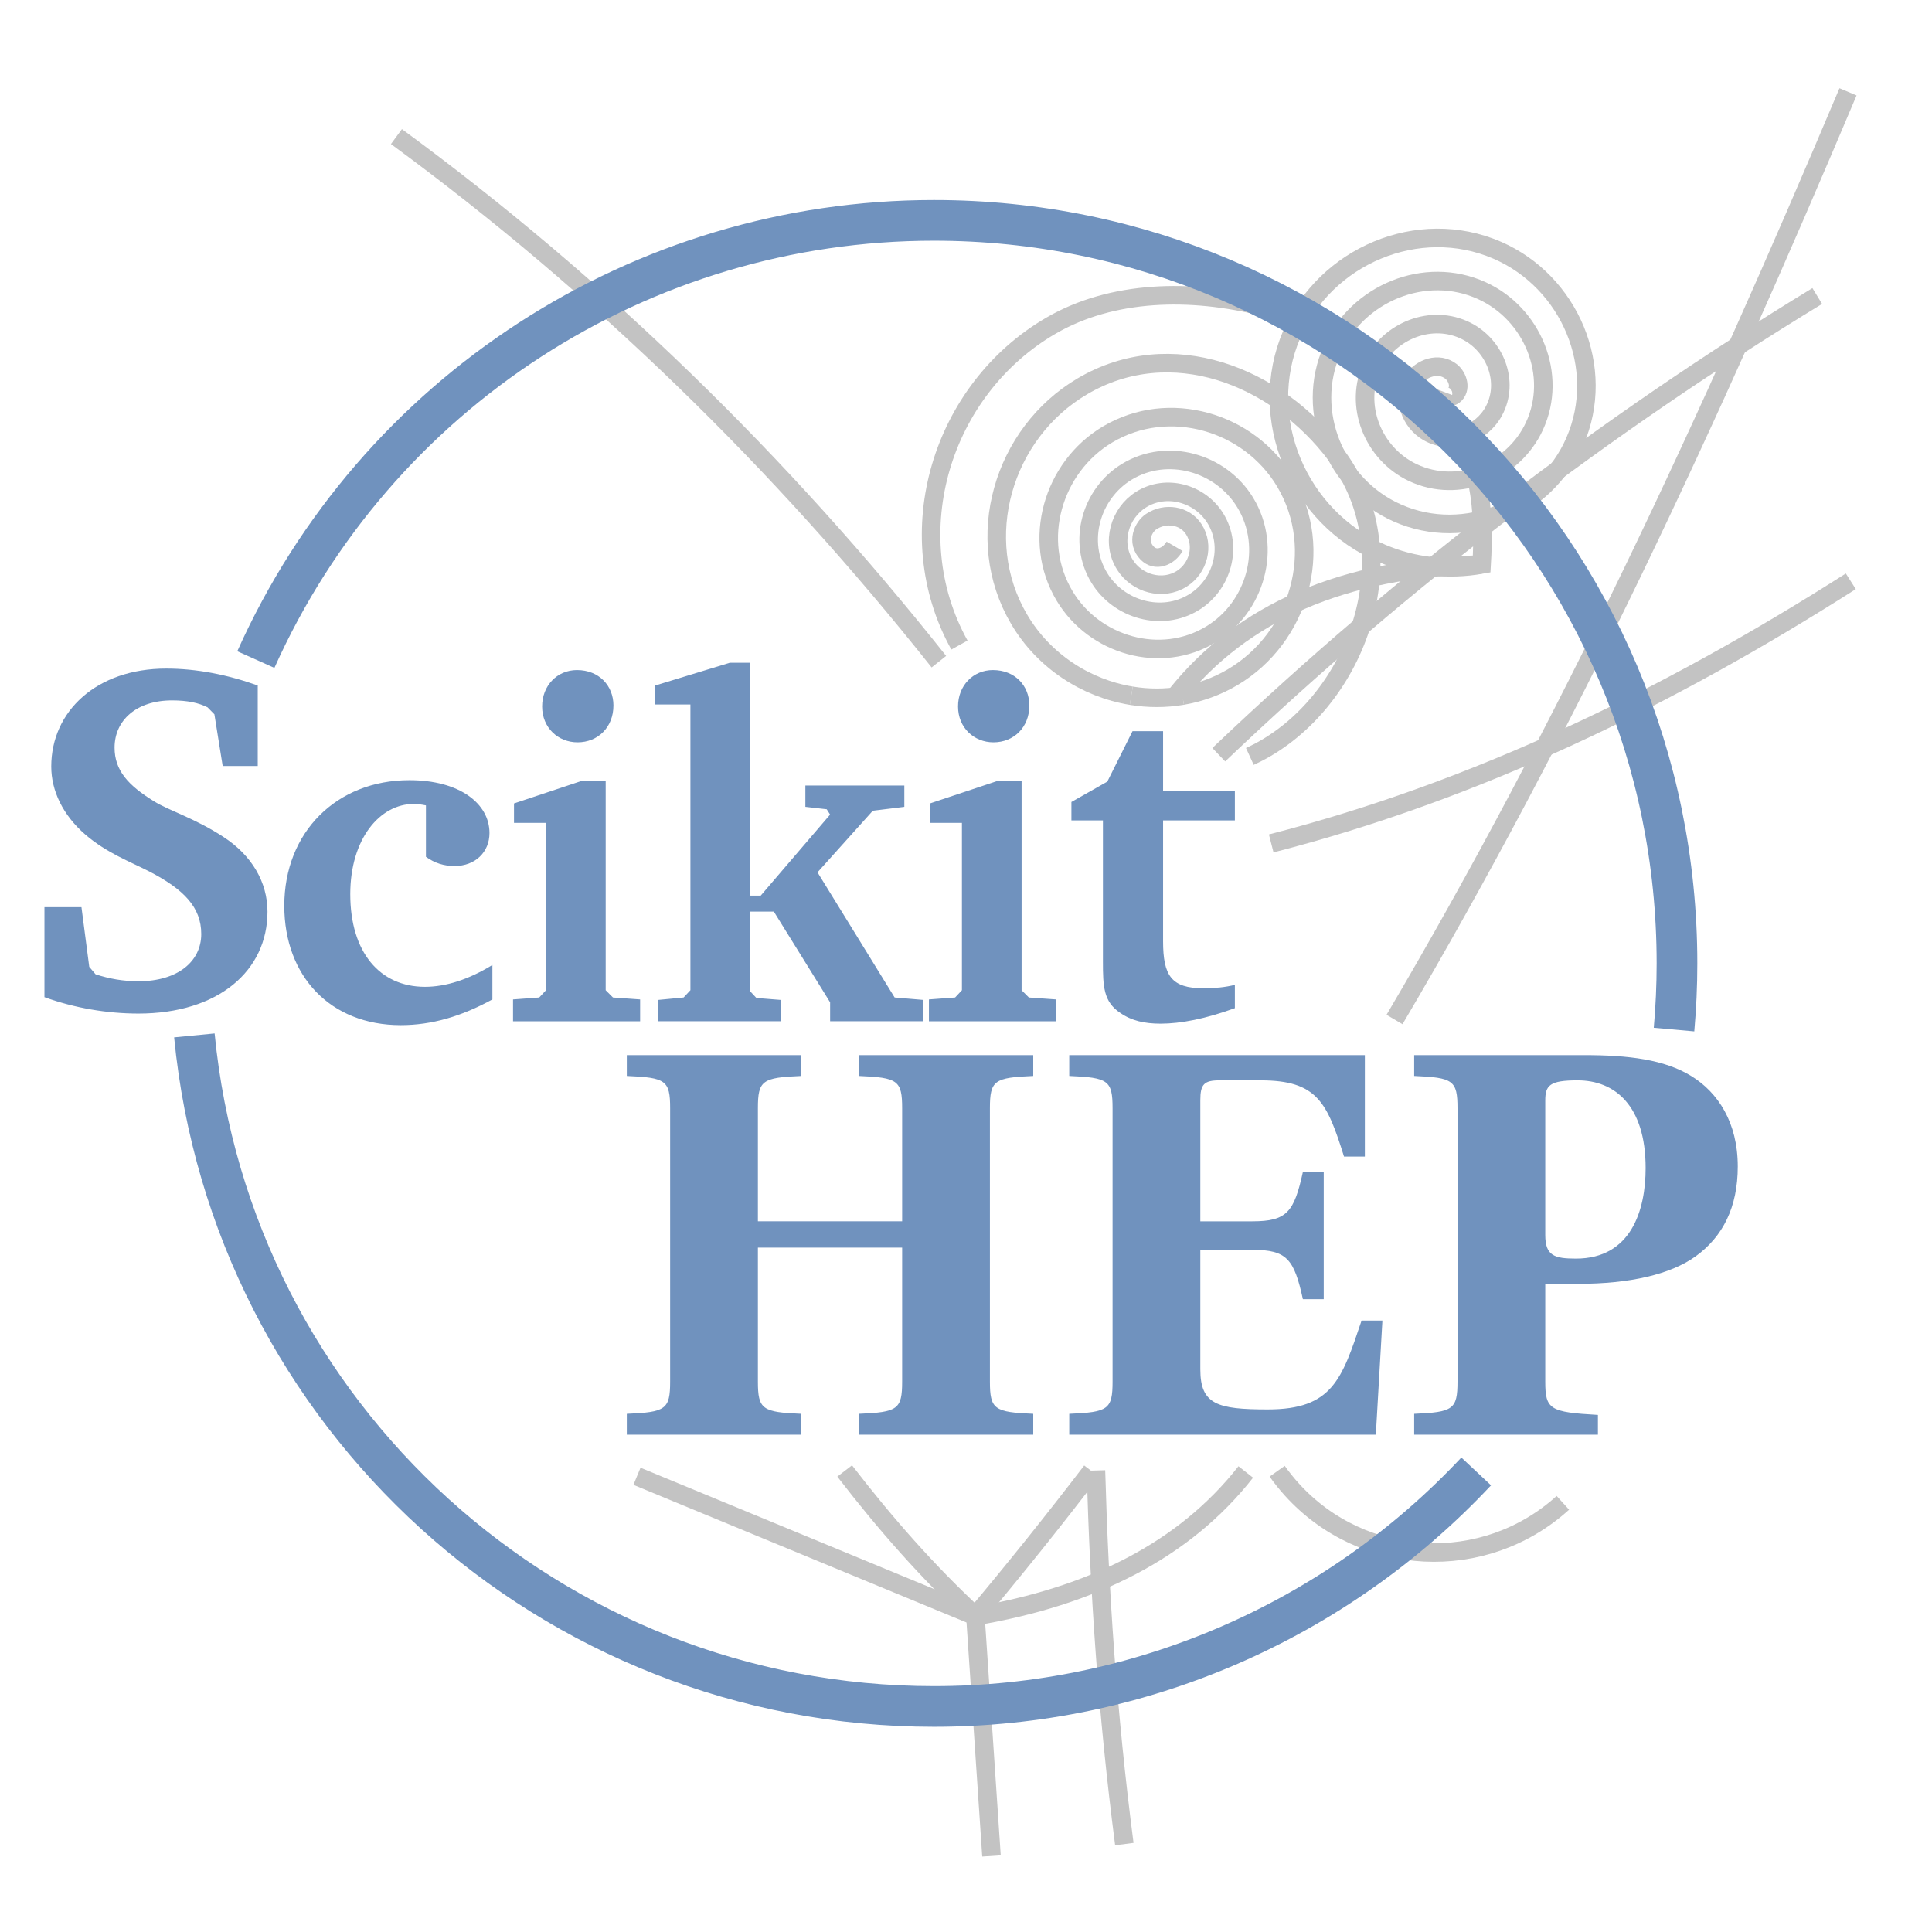
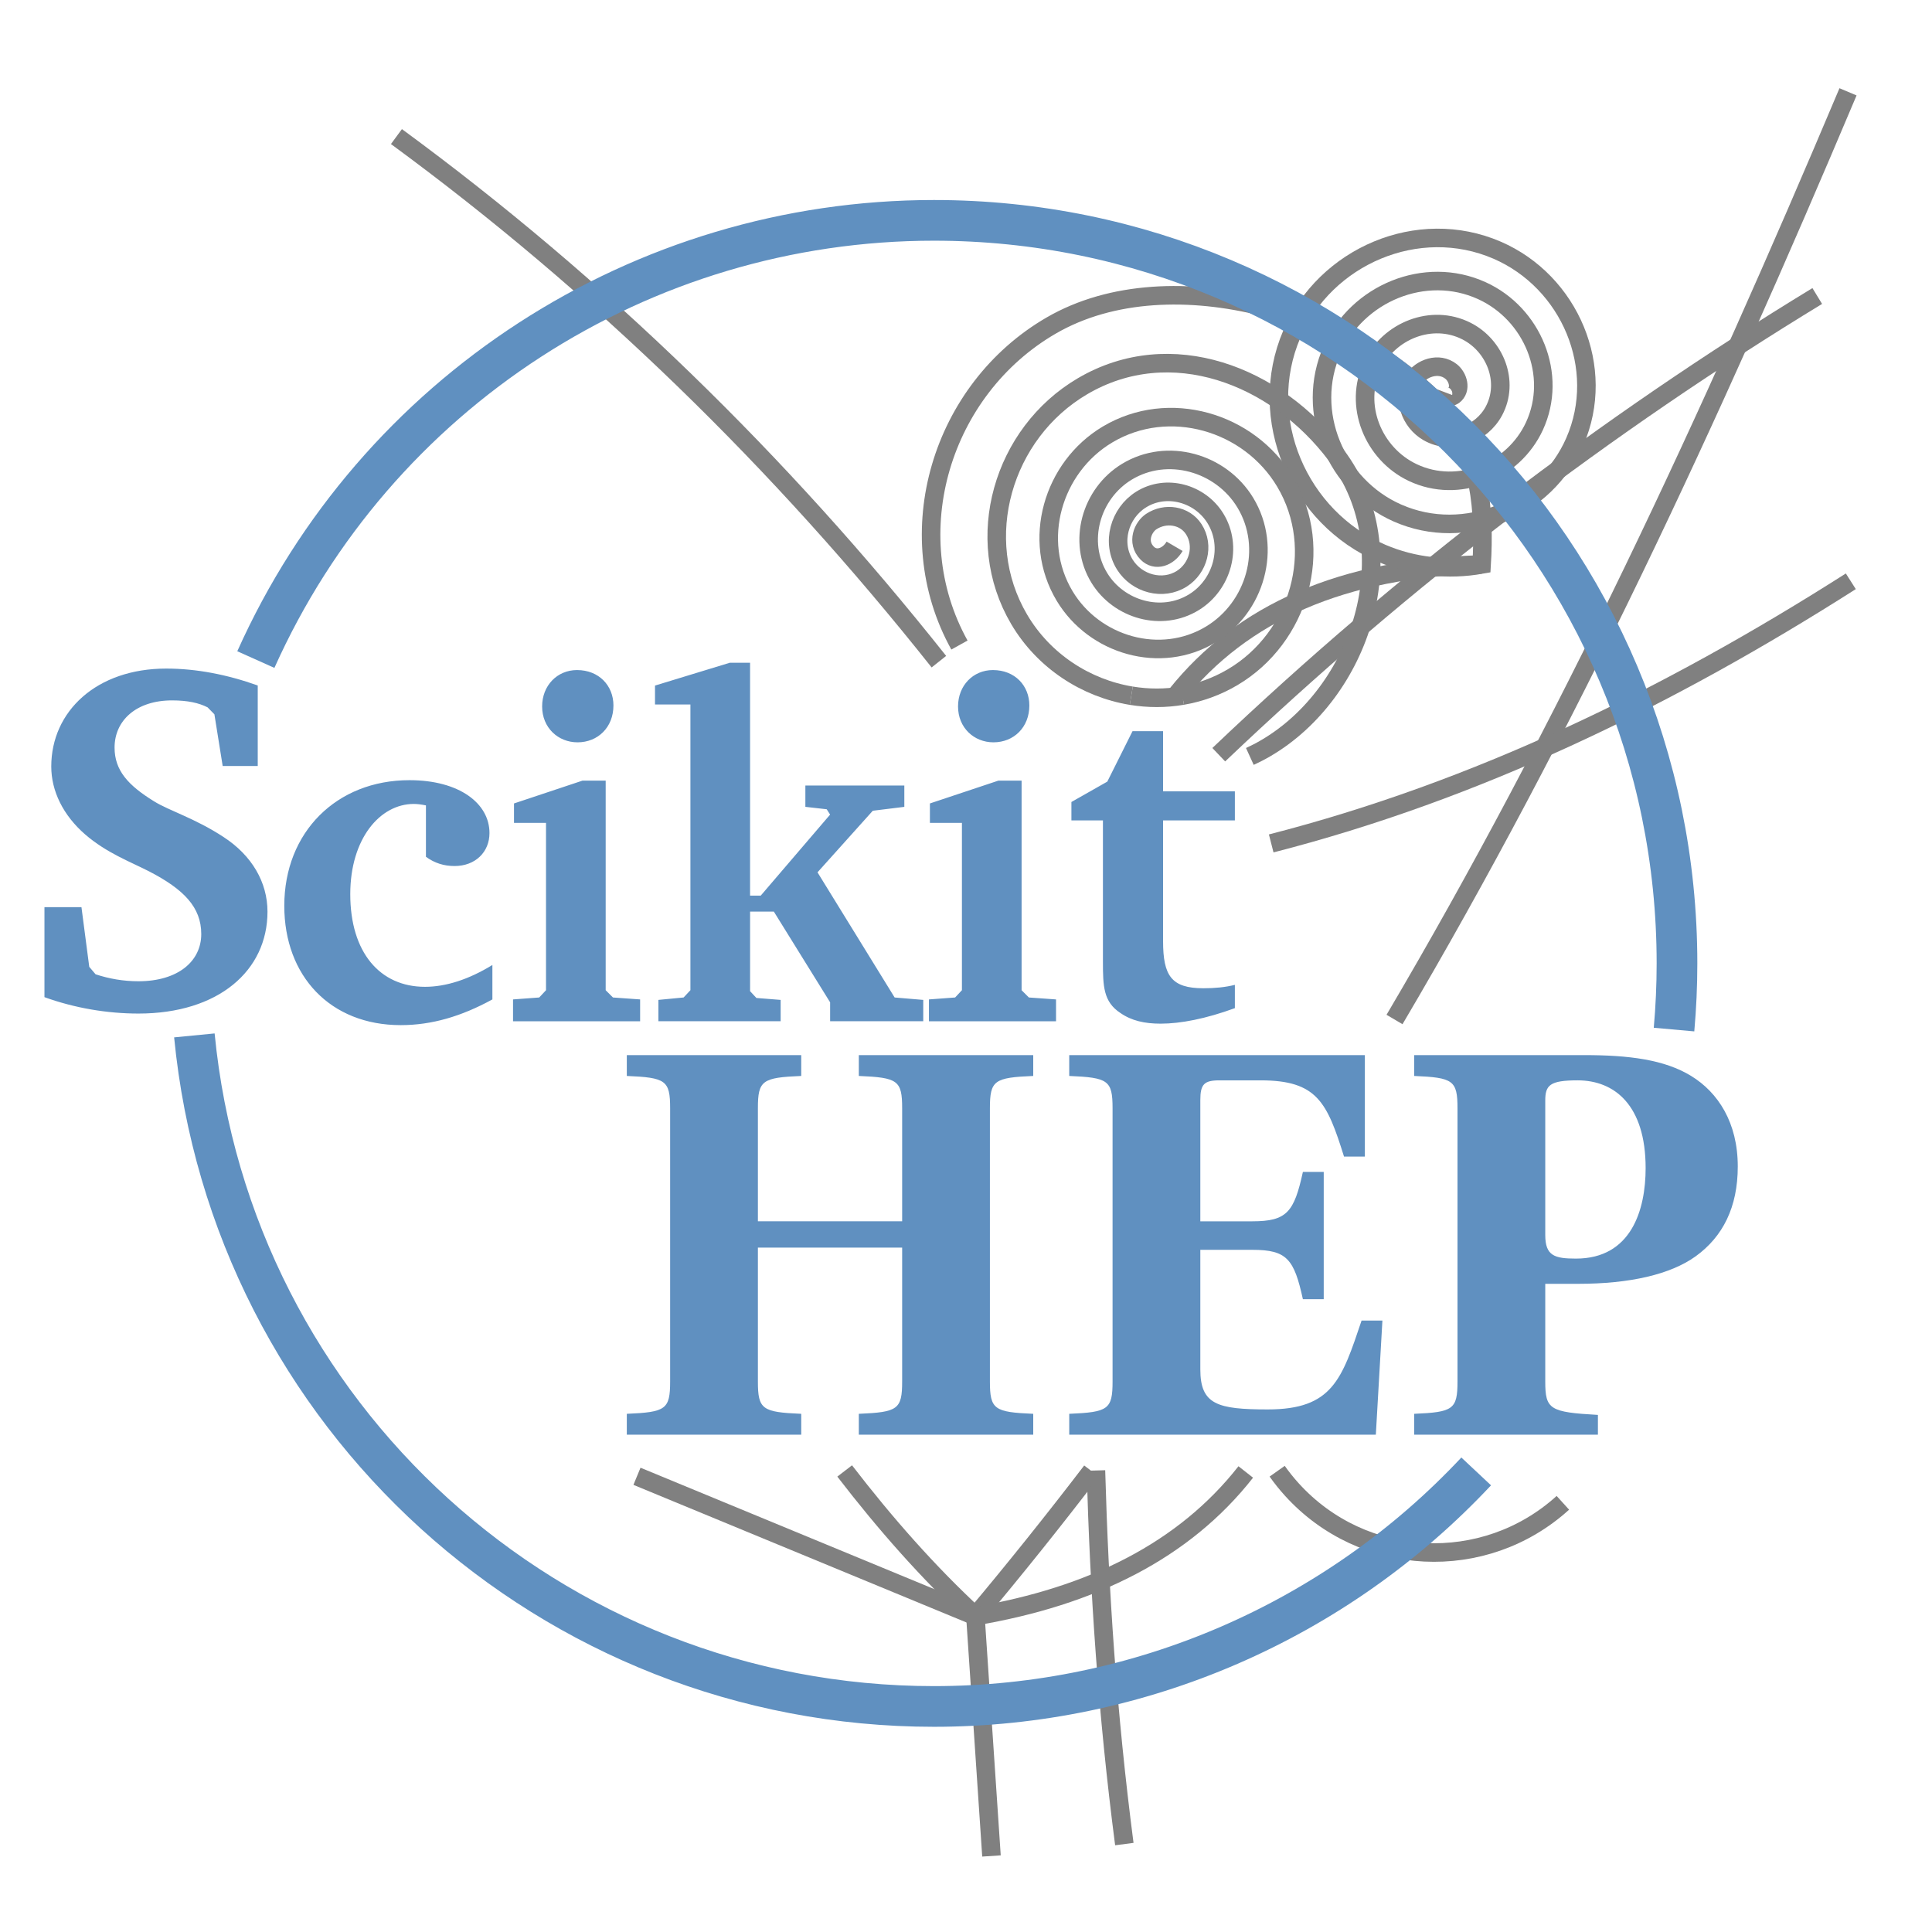
<svg xmlns="http://www.w3.org/2000/svg" id="svg3140" version="1.1" width="256.19" height="256.19">
  <defs id="defs3144" />
  <g transform="matrix(1.149387,0,0,1.149387,3.181437,-10.44496)" id="g3920" />
-   <g id="layer3" style="display:inline">
-     <path style="color:#000000;display:inline;overflow:visible;visibility:visible;fill:none;fill-opacity:0;fill-rule:nonzero;stroke:#c3c3c3;stroke-width:2.459;stroke-linecap:butt;stroke-linejoin:miter;stroke-miterlimit:4;stroke-dasharray:none;stroke-dashoffset:0;stroke-opacity:1;marker:none;enable-background:accumulate" d="M 131.473 246.107 L 129.341 214.305 " id="path1043" />
-     <path style="color:#000000;display:inline;overflow:visible;visibility:visible;fill:none;fill-opacity:0;fill-rule:nonzero;stroke:#c3c3c3;stroke-width:2.459;stroke-linecap:butt;stroke-linejoin:miter;stroke-miterlimit:4;stroke-dasharray:none;stroke-dashoffset:0;stroke-opacity:1;marker:none;enable-background:accumulate" d="M 124.5 87.74 C 103.466 61.227 79.483 37.859 52.569 18.111 " id="path1041" />
-     <path style="color:#000000;display:inline;overflow:visible;visibility:visible;fill:none;fill-opacity:0;fill-rule:nonzero;stroke:#c3c3c3;stroke-width:2.459;stroke-linecap:butt;stroke-linejoin:miter;stroke-miterlimit:4;stroke-dasharray:none;stroke-dashoffset:0;stroke-opacity:1;marker:none;enable-background:accumulate" d="M 149.09 244.531 C 146.83 227.144 145.777 211.014 145.324 194.991 " id="path1037" />
-     <path style="color:#000000;display:inline;overflow:visible;visibility:visible;fill:none;fill-opacity:0;fill-rule:nonzero;stroke:#c3c3c3;stroke-width:2.459;stroke-linecap:butt;stroke-linejoin:miter;stroke-miterlimit:4;stroke-dasharray:none;stroke-dashoffset:0;stroke-opacity:1;marker:none;enable-background:accumulate" d="M 161.612 100.078 C 186.402 76.474 212.926 56.339 240.974 39.251 " id="path1035" />
-     <path style="color:#000000;display:inline;overflow:visible;visibility:visible;fill:none;fill-opacity:0;fill-rule:nonzero;stroke:#c3c3c3;stroke-width:2.459;stroke-linecap:butt;stroke-linejoin:miter;stroke-miterlimit:4;stroke-dasharray:none;stroke-dashoffset:0;stroke-opacity:1;marker:none;enable-background:accumulate" d="M 144.744 195.075 C 139.789 201.554 134.661 207.963 129.341 214.305 L 84.465 195.761 " id="path1031" />
-     <path style="color:#000000;display:inline;overflow:visible;visibility:visible;fill:none;fill-opacity:0;fill-rule:nonzero;stroke:#c3c3c3;stroke-width:2.459;stroke-linecap:butt;stroke-linejoin:miter;stroke-miterlimit:4;stroke-dasharray:none;stroke-dashoffset:0;stroke-opacity:1;marker:none;enable-background:accumulate" d="M 245.054 12.177 C 226.723 55.625 207.713 96.556 184.918 135.189 " id="path1027" />
-     <path style="color:#000000;display:inline;overflow:visible;visibility:visible;fill:none;fill-opacity:0;fill-rule:nonzero;stroke:#c3c3c3;stroke-width:2.459;stroke-linecap:butt;stroke-linejoin:miter;stroke-miterlimit:4;stroke-dasharray:none;stroke-dashoffset:0;stroke-opacity:1;marker:none;enable-background:accumulate" d="M 165.192 195.188 C 157.013 205.62 144.782 211.682 129.341 214.305 C 123.087 208.522 117.371 202.023 112.007 195.054 " id="path1023" />
-     <path style="color:#000000;display:inline;overflow:visible;visibility:visible;fill:none;fill-opacity:0;fill-rule:nonzero;stroke:#c3c3c3;stroke-width:2.459;stroke-linecap:butt;stroke-linejoin:miter;stroke-miterlimit:4;stroke-dasharray:none;stroke-dashoffset:0;stroke-opacity:1;marker:none;enable-background:accumulate" d="M 207.243 199.279 C 196.833 208.716 180.743 207.928 171.306 197.518 C 170.599 196.738 169.95 195.927 169.357 195.089 " id="path1019" />
-     <path style="color:#000000;display:inline;overflow:visible;visibility:visible;fill:none;fill-opacity:0;fill-rule:nonzero;stroke:#c3c3c3;stroke-width:2.459;stroke-linecap:butt;stroke-linejoin:miter;stroke-miterlimit:4;stroke-dasharray:none;stroke-dashoffset:0;stroke-opacity:1;marker:none;enable-background:accumulate" d="M 155.995 92.143 C 164.71 81.253 178.031 75.308 196.469 74.855 " id="path1017" />
-     <path style="color:#000000;display:inline;overflow:visible;visibility:visible;fill:none;fill-opacity:0;fill-rule:nonzero;stroke:#c3c3c3;stroke-width:2.459;stroke-linecap:butt;stroke-linejoin:miter;stroke-miterlimit:4;stroke-dasharray:none;stroke-dashoffset:0;stroke-opacity:1;marker:none;enable-background:accumulate" d="M 245.425 77.081 C 221.083 92.592 195.693 104.882 168.566 111.84 " id="path1013" />
-     <path style="color:#000000;display:inline;overflow:visible;visibility:visible;fill:none;fill-opacity:0;fill-rule:nonzero;stroke:#c3c3c3;stroke-width:2.459;stroke-linecap:butt;stroke-linejoin:miter;stroke-miterlimit:4;stroke-dasharray:none;stroke-dashoffset:0;stroke-opacity:1;marker:none;enable-background:accumulate" d="M 127.225 85.535 C 118.998 70.706 124.82 51.625 139.383 43.172 C 155.486 33.824 181.062 42.081 191.752 54.746 C 196.268 60.098 196.897 67.869 196.469 74.855 C 192.039 75.655 187.407 75.15 183.264 73.386 C 172.172 68.663 166.501 55.497 171.3 44.31 C 175.745 33.948 188.07 28.655 198.527 33.178 C 208.159 37.344 213.075 48.83 208.827 58.555 C 204.94 67.458 194.294 71.996 185.299 68.025 C 177.126 64.416 172.965 54.609 176.661 46.345 C 179.991 38.901 188.959 35.117 196.492 38.539 C 203.206 41.589 206.614 49.719 203.466 56.52 C 200.696 62.506 193.403 65.537 187.334 62.664 C 182.077 60.174 179.421 53.717 182.022 48.38 C 184.229 43.851 189.853 41.57 194.457 43.9 C 198.258 45.824 200.167 50.616 198.105 54.485 C 196.467 57.56 192.501 59.099 189.369 57.302 C 187.019 55.955 185.845 52.805 187.383 50.415 C 188.431 48.787 190.789 47.965 192.422 49.261 C 193.335 49.986 193.84 51.633 192.744 52.45 C 192.34 52.752 191.098 52.748 191.404 51.941 " id="path1011" />
-     <path style="color:#000000;display:inline;overflow:visible;visibility:visible;fill:none;fill-opacity:0;fill-rule:nonzero;stroke:#c3c3c3;stroke-width:2.459;stroke-linecap:butt;stroke-linejoin:miter;stroke-miterlimit:4;stroke-dasharray:none;stroke-dashoffset:0;stroke-opacity:1;marker:none;enable-background:accumulate" d="M 150.013 92.254 C 143.997 91.264 138.411 87.663 135.152 82.14 C 128.839 71.443 132.973 57.433 143.542 51.219 C 155.204 44.361 169.211 49.706 177.217 60.4 C 186.782 73.177 180.384 91.889 167.845 99.212 C 167.153 99.617 166.448 99.982 165.734 100.308 " id="path1007" />
-     <path style="color:#000000;display:inline;overflow:visible;visibility:visible;fill:none;fill-opacity:0;fill-rule:nonzero;stroke:#c3c3c3;stroke-width:2.459;stroke-linecap:butt;stroke-linejoin:miter;stroke-miterlimit:4;stroke-dasharray:none;stroke-dashoffset:0;stroke-opacity:1;marker:none;enable-background:accumulate" d="M 156.788 92.243 C 154.535 92.63 152.245 92.622 150.013 92.254 " id="path1005" />
-     <path style="color:#000000;display:inline;overflow:visible;visibility:visible;fill:none;fill-opacity:0;fill-rule:nonzero;stroke:#c3c3c3;stroke-width:2.459;stroke-linecap:butt;stroke-linejoin:miter;stroke-miterlimit:4;stroke-dasharray:none;stroke-dashoffset:0;stroke-opacity:1;marker:none;enable-background:accumulate" d="M 155.759 72.441 C 154.921 73.875 153.241 74.486 152.121 73.347 C 150.664 71.864 151.594 69.873 152.651 69.171 C 154.535 67.92 157.104 68.319 158.3 70.177 C 159.722 72.383 158.892 75.351 156.728 76.732 C 154.177 78.359 150.757 77.397 149.175 74.893 C 147.324 71.964 148.431 68.049 151.308 66.246 C 154.651 64.151 159.106 65.418 161.15 68.704 C 163.509 72.497 162.068 77.542 158.337 79.846 C 154.054 82.491 148.371 80.86 145.784 76.645 C 142.831 71.832 144.668 65.458 149.407 62.568 C 154.792 59.284 161.911 61.343 165.128 66.648 C 168.766 72.648 166.468 80.567 160.554 84.135 C 153.893 88.153 145.115 85.597 141.173 79.029 C 136.75 71.66 139.582 61.964 146.851 57.622 C 154.975 52.768 165.651 55.895 170.42 63.912 C 175.732 72.842 172.29 84.563 163.474 89.786 C 161.354 91.042 159.091 91.849 156.788 92.243 " id="path4012" />
-     <path style="color:#000000;display:inline;overflow:visible;visibility:visible;fill:none;fill-opacity:1;fill-rule:nonzero;stroke:#7092be;stroke-width:5.394;stroke-linecap:butt;stroke-linejoin:miter;stroke-miterlimit:4;stroke-dasharray:none;stroke-dashoffset:0;stroke-opacity:1;marker:none;enable-background:accumulate" d="M 33.926 87.461 A 98.531 98.531 0 0 1 123.843 29.22 A 98.531 98.531 0 0 1 222.374 127.751 L 222.374 127.751 A 98.531 98.531 0 0 1 221.982 136.525 " id="path1053" />
-     <path style="color:#000000;display:inline;overflow:visible;visibility:visible;fill:none;fill-opacity:1;fill-rule:nonzero;stroke:#7092be;stroke-width:5.394;stroke-linecap:butt;stroke-linejoin:miter;stroke-miterlimit:4;stroke-dasharray:none;stroke-dashoffset:0;stroke-opacity:1;marker:none;enable-background:accumulate" d="M 195.748 195.116 A 98.531 98.531 0 0 1 123.843 226.282 A 98.531 98.531 0 0 1 25.775 137.298 " id="path1049" />
+   <g id="layer3" style="display:inline;stroke:#808080;stroke-opacity:1">
+     <path style="color:#000000;display:inline;overflow:visible;visibility:visible;fill:none;fill-opacity:0;fill-rule:nonzero;stroke:#808080;stroke-width:2.459;stroke-linecap:butt;stroke-linejoin:miter;stroke-miterlimit:4;stroke-dasharray:none;stroke-dashoffset:0;stroke-opacity:1;marker:none;enable-background:accumulate" d="M 131.473 246.107 L 129.341 214.305 " id="path1043" />
+     <path style="color:#000000;display:inline;overflow:visible;visibility:visible;fill:none;fill-opacity:0;fill-rule:nonzero;stroke:#808080;stroke-width:2.459;stroke-linecap:butt;stroke-linejoin:miter;stroke-miterlimit:4;stroke-dasharray:none;stroke-dashoffset:0;stroke-opacity:1;marker:none;enable-background:accumulate" d="M 124.5 87.74 C 103.466 61.227 79.483 37.859 52.569 18.111 " id="path1041" />
+     <path style="color:#000000;display:inline;overflow:visible;visibility:visible;fill:none;fill-opacity:0;fill-rule:nonzero;stroke:#808080;stroke-width:2.459;stroke-linecap:butt;stroke-linejoin:miter;stroke-miterlimit:4;stroke-dasharray:none;stroke-dashoffset:0;stroke-opacity:1;marker:none;enable-background:accumulate" d="M 149.09 244.531 C 146.83 227.144 145.777 211.014 145.324 194.991 " id="path1037" />
+     <path style="color:#000000;display:inline;overflow:visible;visibility:visible;fill:none;fill-opacity:0;fill-rule:nonzero;stroke:#808080;stroke-width:2.459;stroke-linecap:butt;stroke-linejoin:miter;stroke-miterlimit:4;stroke-dasharray:none;stroke-dashoffset:0;stroke-opacity:1;marker:none;enable-background:accumulate" d="M 161.612 100.078 C 186.402 76.474 212.926 56.339 240.974 39.251 " id="path1035" />
+     <path style="color:#000000;display:inline;overflow:visible;visibility:visible;fill:none;fill-opacity:0;fill-rule:nonzero;stroke:#808080;stroke-width:2.459;stroke-linecap:butt;stroke-linejoin:miter;stroke-miterlimit:4;stroke-dasharray:none;stroke-dashoffset:0;stroke-opacity:1;marker:none;enable-background:accumulate" d="M 144.744 195.075 C 139.789 201.554 134.661 207.963 129.341 214.305 L 84.465 195.761 " id="path1031" />
+     <path style="color:#000000;display:inline;overflow:visible;visibility:visible;fill:none;fill-opacity:0;fill-rule:nonzero;stroke:#808080;stroke-width:2.459;stroke-linecap:butt;stroke-linejoin:miter;stroke-miterlimit:4;stroke-dasharray:none;stroke-dashoffset:0;stroke-opacity:1;marker:none;enable-background:accumulate" d="M 245.054 12.177 C 226.723 55.625 207.713 96.556 184.918 135.189 " id="path1027" />
+     <path style="color:#000000;display:inline;overflow:visible;visibility:visible;fill:none;fill-opacity:0;fill-rule:nonzero;stroke:#808080;stroke-width:2.459;stroke-linecap:butt;stroke-linejoin:miter;stroke-miterlimit:4;stroke-dasharray:none;stroke-dashoffset:0;stroke-opacity:1;marker:none;enable-background:accumulate" d="M 165.192 195.188 C 157.013 205.62 144.782 211.682 129.341 214.305 C 123.087 208.522 117.371 202.023 112.007 195.054 " id="path1023" />
+     <path style="color:#000000;display:inline;overflow:visible;visibility:visible;fill:none;fill-opacity:0;fill-rule:nonzero;stroke:#808080;stroke-width:2.459;stroke-linecap:butt;stroke-linejoin:miter;stroke-miterlimit:4;stroke-dasharray:none;stroke-dashoffset:0;stroke-opacity:1;marker:none;enable-background:accumulate" d="M 207.243 199.279 C 196.833 208.716 180.743 207.928 171.306 197.518 C 170.599 196.738 169.95 195.927 169.357 195.089 " id="path1019" />
+     <path style="color:#000000;display:inline;overflow:visible;visibility:visible;fill:none;fill-opacity:0;fill-rule:nonzero;stroke:#808080;stroke-width:2.459;stroke-linecap:butt;stroke-linejoin:miter;stroke-miterlimit:4;stroke-dasharray:none;stroke-dashoffset:0;stroke-opacity:1;marker:none;enable-background:accumulate" d="M 155.995 92.143 C 164.71 81.253 178.031 75.308 196.469 74.855 " id="path1017" />
+     <path style="color:#000000;display:inline;overflow:visible;visibility:visible;fill:none;fill-opacity:0;fill-rule:nonzero;stroke:#808080;stroke-width:2.459;stroke-linecap:butt;stroke-linejoin:miter;stroke-miterlimit:4;stroke-dasharray:none;stroke-dashoffset:0;stroke-opacity:1;marker:none;enable-background:accumulate" d="M 245.425 77.081 C 221.083 92.592 195.693 104.882 168.566 111.84 " id="path1013" />
+     <path style="color:#000000;display:inline;overflow:visible;visibility:visible;fill:none;fill-opacity:0;fill-rule:nonzero;stroke:#808080;stroke-width:2.459;stroke-linecap:butt;stroke-linejoin:miter;stroke-miterlimit:4;stroke-dasharray:none;stroke-dashoffset:0;stroke-opacity:1;marker:none;enable-background:accumulate" d="M 127.225 85.535 C 118.998 70.706 124.82 51.625 139.383 43.172 C 155.486 33.824 181.062 42.081 191.752 54.746 C 196.268 60.098 196.897 67.869 196.469 74.855 C 192.039 75.655 187.407 75.15 183.264 73.386 C 172.172 68.663 166.501 55.497 171.3 44.31 C 175.745 33.948 188.07 28.655 198.527 33.178 C 208.159 37.344 213.075 48.83 208.827 58.555 C 204.94 67.458 194.294 71.996 185.299 68.025 C 177.126 64.416 172.965 54.609 176.661 46.345 C 179.991 38.901 188.959 35.117 196.492 38.539 C 203.206 41.589 206.614 49.719 203.466 56.52 C 200.696 62.506 193.403 65.537 187.334 62.664 C 182.077 60.174 179.421 53.717 182.022 48.38 C 184.229 43.851 189.853 41.57 194.457 43.9 C 198.258 45.824 200.167 50.616 198.105 54.485 C 196.467 57.56 192.501 59.099 189.369 57.302 C 187.019 55.955 185.845 52.805 187.383 50.415 C 188.431 48.787 190.789 47.965 192.422 49.261 C 193.335 49.986 193.84 51.633 192.744 52.45 C 192.34 52.752 191.098 52.748 191.404 51.941 " id="path1011" />
+     <path style="color:#000000;display:inline;overflow:visible;visibility:visible;fill:none;fill-opacity:0;fill-rule:nonzero;stroke:#808080;stroke-width:2.459;stroke-linecap:butt;stroke-linejoin:miter;stroke-miterlimit:4;stroke-dasharray:none;stroke-dashoffset:0;stroke-opacity:1;marker:none;enable-background:accumulate" d="M 150.013 92.254 C 143.997 91.264 138.411 87.663 135.152 82.14 C 128.839 71.443 132.973 57.433 143.542 51.219 C 155.204 44.361 169.211 49.706 177.217 60.4 C 186.782 73.177 180.384 91.889 167.845 99.212 C 167.153 99.617 166.448 99.982 165.734 100.308 " id="path1007" />
+     <path style="color:#000000;display:inline;overflow:visible;visibility:visible;fill:none;fill-opacity:0;fill-rule:nonzero;stroke:#808080;stroke-width:2.459;stroke-linecap:butt;stroke-linejoin:miter;stroke-miterlimit:4;stroke-dasharray:none;stroke-dashoffset:0;stroke-opacity:1;marker:none;enable-background:accumulate" d="M 156.788 92.243 C 154.535 92.63 152.245 92.622 150.013 92.254 " id="path1005" />
+     <path style="color:#000000;display:inline;overflow:visible;visibility:visible;fill:none;fill-opacity:0;fill-rule:nonzero;stroke:#808080;stroke-width:2.459;stroke-linecap:butt;stroke-linejoin:miter;stroke-miterlimit:4;stroke-dasharray:none;stroke-dashoffset:0;stroke-opacity:1;marker:none;enable-background:accumulate" d="M 155.759 72.441 C 154.921 73.875 153.241 74.486 152.121 73.347 C 150.664 71.864 151.594 69.873 152.651 69.171 C 154.535 67.92 157.104 68.319 158.3 70.177 C 159.722 72.383 158.892 75.351 156.728 76.732 C 154.177 78.359 150.757 77.397 149.175 74.893 C 147.324 71.964 148.431 68.049 151.308 66.246 C 154.651 64.151 159.106 65.418 161.15 68.704 C 163.509 72.497 162.068 77.542 158.337 79.846 C 154.054 82.491 148.371 80.86 145.784 76.645 C 142.831 71.832 144.668 65.458 149.407 62.568 C 154.792 59.284 161.911 61.343 165.128 66.648 C 168.766 72.648 166.468 80.567 160.554 84.135 C 153.893 88.153 145.115 85.597 141.173 79.029 C 136.75 71.66 139.582 61.964 146.851 57.622 C 154.975 52.768 165.651 55.895 170.42 63.912 C 175.732 72.842 172.29 84.563 163.474 89.786 C 161.354 91.042 159.091 91.849 156.788 92.243 " id="path4012" />
+     <path style="color:#000000;display:inline;overflow:visible;visibility:visible;fill:none;fill-opacity:1;fill-rule:nonzero;stroke:#6090c0;stroke-width:5.394;stroke-linecap:butt;stroke-linejoin:miter;stroke-miterlimit:4;stroke-dasharray:none;stroke-dashoffset:0;stroke-opacity:1;marker:none;enable-background:accumulate" d="M 33.926 87.461 A 98.531 98.531 0 0 1 123.843 29.22 A 98.531 98.531 0 0 1 222.374 127.751 L 222.374 127.751 A 98.531 98.531 0 0 1 221.982 136.525 " id="path1053" />
+     <path style="color:#000000;display:inline;overflow:visible;visibility:visible;fill:none;fill-opacity:1;fill-rule:nonzero;stroke:#6090c0;stroke-width:5.394;stroke-linecap:butt;stroke-linejoin:miter;stroke-miterlimit:4;stroke-dasharray:none;stroke-dashoffset:0;stroke-opacity:1;marker:none;enable-background:accumulate" d="M 195.748 195.116 A 98.531 98.531 0 0 1 123.843 226.282 A 98.531 98.531 0 0 1 25.775 137.298 " id="path1049" />
  </g>
  <g id="layer2" style="display:none;opacity:0.219">
    <path style="color:#000000;font-style:normal;font-variant:normal;font-weight:bold;font-stretch:normal;font-size:46.55px;line-height:125%;font-family:'Bitstream Charter';-inkscape-font-specification:'Bitstream Charter Bold';font-variant-ligatures:normal;font-variant-position:normal;font-variant-caps:normal;font-variant-numeric:normal;font-variant-alternates:normal;font-feature-settings:normal;text-indent:0;text-align:start;text-decoration:none;text-decoration-line:none;text-decoration-style:solid;text-decoration-color:#000000;letter-spacing:0px;word-spacing:0px;text-transform:none;writing-mode:lr-tb;direction:ltr;text-orientation:mixed;dominant-baseline:auto;baseline-shift:baseline;text-anchor:start;white-space:normal;shape-padding:0;clip-rule:nonzero;display:inline;overflow:visible;visibility:visible;opacity:1;isolation:auto;mix-blend-mode:normal;color-interpolation:sRGB;color-interpolation-filters:linearRGB;solid-color:#000000;solid-opacity:1;vector-effect:none;fill:#ff0000;fill-opacity:1;fill-rule:nonzero;stroke:none;stroke-width:9.586;stroke-linecap:round;stroke-linejoin:miter;stroke-miterlimit:4;stroke-dasharray:none;stroke-dashoffset:0;stroke-opacity:1;color-rendering:auto;image-rendering:auto;shape-rendering:auto;text-rendering:auto;enable-background:accumulate" d="m 96.047,83.094 -12.748,3.891 c -1.273,-1.281 -2.936,-2.057 -4.717,-2.488 -0.647,-0.297 -1.351,-0.447 -2.062,-0.438 -0.723,-0.008 -1.439,0.147 -2.094,0.455 -4.125,1.049 -7.33,4.822 -7.33,9.162 0,2.813 1.36,5.294 3.344,7.051 l -4.752,1.584 c -0.296,-0.252 -0.559,-0.546 -0.877,-0.766 -2.861,-1.979 -6.46,-2.887 -10.518,-2.887 -6.875,0 -12.859,3.188 -16.756,8.143 V 92.873 c 0.194,-1.203 -0.078,-2.435 -0.76,-3.445 -0.034,-0.052 -0.068,-0.104 -0.104,-0.154 -0.017,-0.024 -0.035,-0.048 -0.053,-0.072 -0.806,-1.113 -2.051,-1.826 -3.418,-1.959 -3.807,-1.331 -7.641,-2.088 -11.451,-2.088 -5.435,0 -10.285,1.681 -13.742,4.873 -3.458,3.192 -5.318,7.801 -5.318,12.625 0,3.422 1.087,6.727 3.045,9.279 0.594,0.775 1.344,1.384 2.045,2.043 H 2.182 v 20.906 l 3.328,1.068 c 4.882,1.568 9.359,2.361 13.477,2.361 5.624,0 10.689,-1.702 14.268,-5.143 0.836,-0.804 1.556,-1.707 2.197,-2.662 0.831,1.576 1.789,3.069 3.02,4.344 3.637,3.767 8.888,5.879 14.664,5.879 3.474,0 6.816,-0.912 10.102,-2.186 v 1.67 h 15.088 v 7.057 l 4.592,0.195 c 0.586,0.025 0.757,0.087 1.154,0.145 v 34.934 c -0.397,0.058 -0.568,0.12 -1.154,0.145 l -4.592,0.193 v 12.152 h 30.766 1.949 25.953 4.811 40.928 4.234 24.145 c 1.517,0.249 3.061,-0.245 4.152,-1.328 0.039,-0.036 0.077,-0.072 0.115,-0.109 1.066,-1.089 1.55,-2.621 1.305,-4.125 v -6.377 l -0.08,-0.004 v -8.088 c 3.442,-0.029 5.908,-0.353 7.912,-1.721 2.099,-1.432 2.039,-2.011 3.115,-2.783 l 0.002,-0.002 0.004,-0.004 c 4.817,-3.468 7.594,-9.269 7.594,-15.816 0,-7.256 -3.576,-13.09 -8.473,-16.088 -4.85,-2.969 -10.479,-3.469 -16.686,-3.469 h -24.291 -3.049 -14.189 V 124.457 l -5.955,1.488 c -0.812,0.203 -1.742,0.309 -3.02,0.309 -0.316,0 -0.263,-1.2e-4 -0.418,-0.006 -0.054,-0.322 -0.127,-0.685 -0.127,-1.441 v -8.961 h 9.52 V 100.138 H 159.022 V 92.162 H 142.5 l -1.592,3.184 c 0.126,-0.603 0.381,-1.169 0.381,-1.799 0,-4.28 -3.349,-8.033 -7.559,-9.051 -0.645,-0.297 -1.348,-0.446 -2.059,-0.438 -0.723,-0.008 -1.439,0.147 -2.094,0.455 -4.125,1.049 -7.332,4.822 -7.332,9.162 0,2.164 0.9,4.079 2.16,5.691 H 104.256 V 83.094 Z m 28.664,16.715 c 0.285,0.327 0.555,0.631 0.879,0.918 l -0.879,0.293 z m -91.477,8.404 h 3.195 c -0.424,0.646 -0.75,1.359 -1.104,2.053 -0.338,-0.418 -0.654,-0.864 -1.027,-1.229 -0.33,-0.322 -0.721,-0.531 -1.064,-0.824 z" id="path4083" />
    <path id="rect4062" d="m 153.18,142.654 h 42.179 v 45.087 h -42.179 z" style="color:#000000;display:inline;overflow:visible;visibility:visible;fill:#ff0000;fill-opacity:1;fill-rule:nonzero;stroke:none;stroke-width:2;marker:none;enable-background:accumulate" />
  </g>
-   <g id="layer1" style="display:inline">
-     <g transform="matrix(0.8866067,0,0,0.8866067,34.92052,24.08332)" id="text3010" style="color:#000000;font-style:normal;font-variant:normal;font-weight:bold;font-stretch:normal;font-size:94.29px;line-height:125%;font-family:Utopia;-inkscape-font-specification:'Utopia Bold';text-align:center;letter-spacing:0px;word-spacing:0px;text-anchor:middle;display:inline;overflow:visible;visibility:visible;fill:#7092be;fill-opacity:1;fill-rule:nonzero;stroke:none;marker:none;enable-background:accumulate">
-       <path id="path4107" style="color:#000000;font-family:Utopia;-inkscape-font-specification:'Utopia Bold';display:inline;overflow:visible;visibility:visible;fill:#7092be;fill-opacity:1;fill-rule:nonzero;stroke:none;marker:none;enable-background:accumulate" d="m 95.541,179.451 c 0,4.184 -0.656,4.594 -6.48,4.84 v 3.117 h 26.086 v -3.117 c -5.824,-0.246 -6.48,-0.656 -6.48,-4.84 v -40.852 c 0,-4.184 0.656,-4.594 6.48,-4.84 V 130.642 H 89.061 v 3.117 c 5.824,0.246 6.48,0.656 6.48,4.84 v 16.898 H 73.967 v -16.898 c 0,-4.184 0.656,-4.594 6.48,-4.84 v -3.117 h -26.086 v 3.117 c 5.824,0.246 6.48,0.656 6.48,4.84 v 40.852 c 0,4.184 -0.656,4.594 -6.48,4.84 v 3.117 h 26.086 v -3.117 c -5.824,-0.246 -6.48,-0.656 -6.48,-4.84 v -20.016 h 21.574 v 20.016" />
-       <path id="path4109" style="color:#000000;font-family:Utopia;-inkscape-font-specification:'Utopia Bold';display:inline;overflow:visible;visibility:visible;fill:#7092be;fill-opacity:1;fill-rule:nonzero;stroke:none;marker:none;enable-background:accumulate" d="m 127.012,179.451 c 0,4.184 -0.656,4.594 -6.48,4.84 v 3.117 h 45.855 l 0.984,-17.062 h -3.117 c -2.953,8.777 -4.348,13.289 -14.027,13.289 -7.547,0 -10.09,-0.738 -10.09,-5.988 v -17.883 h 7.793 c 5.168,0 6.234,1.395 7.547,7.383 h 3.117 v -19.031 h -3.117 c -1.312,5.988 -2.379,7.383 -7.547,7.383 h -7.793 v -18.129 c 0,-2.379 0.574,-2.953 2.871,-2.953 h 6.152 c 8.449,0 9.926,3.281 12.469,11.402 h 3.117 V 130.642 h -44.215 v 3.117 c 5.824,0.246 6.48,0.656 6.48,4.84 v 40.852" />
-       <path id="path4111" style="color:#000000;font-family:Utopia;-inkscape-font-specification:'Utopia Bold';display:inline;overflow:visible;visibility:visible;fill:#7092be;fill-opacity:1;fill-rule:nonzero;stroke:none;marker:none;enable-background:accumulate" d="m 191.727,137.451 c 0,-2.297 0.656,-3.035 4.84,-3.035 5.496,0 10.172,3.691 10.172,13.125 0,6.234 -2.133,13.535 -10.418,13.535 -3.199,0 -4.594,-0.41 -4.594,-3.527 V 137.451 m 7.875,49.957 v -2.953 c -7.219,-0.41 -7.875,-0.82 -7.875,-5.004 v -14.602 h 4.922 c 7.711,0 13.781,-1.395 17.555,-4.102 4.102,-2.953 6.316,-7.383 6.316,-13.453 0,-6.562 -2.953,-11.074 -6.973,-13.535 -4.02,-2.461 -9.352,-3.117 -15.996,-3.117 h -25.43 v 3.117 c 5.824,0.246 6.48,0.656 6.48,4.84 v 40.852 c 0,4.184 -0.656,4.594 -6.48,4.84 v 3.117 h 27.48" />
+   <g id="layer1" style="display:inline;stroke:none;stroke-opacity:1;fill:#6090c0;fill-opacity:1">
+     <g transform="matrix(0.8866067,0,0,0.8866067,34.92052,24.08332)" id="text3010" style="color:#000000;font-style:normal;font-variant:normal;font-weight:bold;font-stretch:normal;font-size:94.29px;line-height:125%;font-family:Utopia;-inkscape-font-specification:'Utopia Bold';text-align:center;letter-spacing:0px;word-spacing:0px;text-anchor:middle;display:inline;overflow:visible;visibility:visible;fill:#6090c0;fill-opacity:1;fill-rule:nonzero;stroke:none;marker:none;enable-background:accumulate;stroke-opacity:1">
+       <path id="path4107" style="color:#000000;font-family:Utopia;-inkscape-font-specification:'Utopia Bold';display:inline;overflow:visible;visibility:visible;fill:#6090c0;fill-opacity:1;fill-rule:nonzero;stroke:none;marker:none;enable-background:accumulate;stroke-opacity:1" d="m 95.541,179.451 c 0,4.184 -0.656,4.594 -6.48,4.84 v 3.117 h 26.086 v -3.117 c -5.824,-0.246 -6.48,-0.656 -6.48,-4.84 v -40.852 c 0,-4.184 0.656,-4.594 6.48,-4.84 V 130.642 H 89.061 v 3.117 c 5.824,0.246 6.48,0.656 6.48,4.84 v 16.898 H 73.967 v -16.898 c 0,-4.184 0.656,-4.594 6.48,-4.84 v -3.117 h -26.086 v 3.117 c 5.824,0.246 6.48,0.656 6.48,4.84 v 40.852 c 0,4.184 -0.656,4.594 -6.48,4.84 v 3.117 h 26.086 v -3.117 c -5.824,-0.246 -6.48,-0.656 -6.48,-4.84 v -20.016 h 21.574 v 20.016" />
+       <path id="path4109" style="color:#000000;font-family:Utopia;-inkscape-font-specification:'Utopia Bold';display:inline;overflow:visible;visibility:visible;fill:#6090c0;fill-opacity:1;fill-rule:nonzero;stroke:none;marker:none;enable-background:accumulate;stroke-opacity:1" d="m 127.012,179.451 c 0,4.184 -0.656,4.594 -6.48,4.84 v 3.117 h 45.855 l 0.984,-17.062 h -3.117 c -2.953,8.777 -4.348,13.289 -14.027,13.289 -7.547,0 -10.09,-0.738 -10.09,-5.988 v -17.883 h 7.793 c 5.168,0 6.234,1.395 7.547,7.383 h 3.117 v -19.031 h -3.117 c -1.312,5.988 -2.379,7.383 -7.547,7.383 h -7.793 v -18.129 c 0,-2.379 0.574,-2.953 2.871,-2.953 h 6.152 c 8.449,0 9.926,3.281 12.469,11.402 h 3.117 V 130.642 h -44.215 v 3.117 c 5.824,0.246 6.48,0.656 6.48,4.84 v 40.852" />
+       <path id="path4111" style="color:#000000;font-family:Utopia;-inkscape-font-specification:'Utopia Bold';display:inline;overflow:visible;visibility:visible;fill:#6090c0;fill-opacity:1;fill-rule:nonzero;stroke:none;marker:none;enable-background:accumulate;stroke-opacity:1" d="m 191.727,137.451 c 0,-2.297 0.656,-3.035 4.84,-3.035 5.496,0 10.172,3.691 10.172,13.125 0,6.234 -2.133,13.535 -10.418,13.535 -3.199,0 -4.594,-0.41 -4.594,-3.527 V 137.451 m 7.875,49.957 v -2.953 c -7.219,-0.41 -7.875,-0.82 -7.875,-5.004 v -14.602 h 4.922 c 7.711,0 13.781,-1.395 17.555,-4.102 4.102,-2.953 6.316,-7.383 6.316,-13.453 0,-6.562 -2.953,-11.074 -6.973,-13.535 -4.02,-2.461 -9.352,-3.117 -15.996,-3.117 h -25.43 v 3.117 c 5.824,0.246 6.48,0.656 6.48,4.84 v 40.852 c 0,4.184 -0.656,4.594 -6.48,4.84 v 3.117 h 27.48" />
    </g>
-     <g id="text3026" style="font-style:normal;font-variant:normal;font-weight:normal;font-stretch:normal;font-size:65.243px;line-height:125%;font-family:Utopia;-inkscape-font-specification:Utopia;text-align:center;letter-spacing:0px;word-spacing:0px;text-anchor:middle;fill:#7092be;fill-opacity:1;stroke:none" transform="matrix(0.9897719,0,0,1.010334,8.834291,1.712261)" aria-label="S">
-       <path d="m -2.97,129.179 c 4.045,1.435 8.416,2.153 12.592,2.153 10.7,0 17.289,-5.611 17.289,-13.375 0,-3.849 -2.088,-7.372 -5.872,-9.786 -3.849,-2.479 -7.307,-3.458 -9.33,-4.697 -3.458,-2.088 -5.285,-4.045 -5.285,-7.046 0,-3.588 2.936,-6.198 7.699,-6.198 2.088,0 3.588,0.326 4.763,0.913 l 0.913,0.913 1.109,6.785 h 4.697 V 88.272 c -4.11,-1.435 -8.221,-2.218 -12.266,-2.218 -9.33,0 -15.397,5.611 -15.397,12.853 0,3.197 1.566,6.394 4.567,8.938 2.871,2.414 5.937,3.523 8.547,4.828 4.632,2.349 6.981,4.697 6.981,8.221 0,3.588 -3.132,6.198 -8.416,6.198 -2.023,0 -3.915,-0.326 -5.741,-0.913 L 3.032,125.199 1.988,117.37 H -2.97 Z M 138.838,105.983 v 18.526 c 0,3.247 0.065,5.284 2.34,6.748 1.495,1.019 3.249,1.401 5.394,1.401 2.664,0 6.044,-0.637 9.943,-2.037 v -3.056 c -1.3,0.318 -2.664,0.446 -4.224,0.446 -4.289,0 -5.394,-1.655 -5.394,-6.175 v -15.852 h 9.618 v -3.82 h -9.618 v -7.894 h -4.094 l -3.379,6.621 -4.809,2.674 v 2.419 h 4.224 M 124.106,86.248 c -2.664,0 -4.679,2.037 -4.679,4.775 0,2.801 2.145,4.711 4.744,4.711 2.729,0 4.809,-1.974 4.809,-4.838 0,-2.61 -1.95,-4.647 -4.874,-4.647 m 0.715,14.515 -9.163,2.992 v 2.547 h 4.289 v 21.964 l -0.91,0.955 -3.509,0.255 v 2.865 h 17.027 v -2.865 l -3.639,-0.255 -0.975,-0.955 v -27.503 h -3.119 m -45.538,31.577 h 16.377 v -2.801 l -3.249,-0.255 -0.845,-0.891 v -10.441 h 3.184 l 7.538,11.905 v 2.483 h 12.477 v -2.801 l -3.834,-0.318 -10.333,-16.425 7.408,-8.085 4.224,-0.509 V 101.4 H 98.973 v 2.801 l 2.859,0.318 0.455,0.7 -9.293,10.632 H 91.565 V 85.293 h -2.729 l -10.008,2.992 v 2.483 h 4.744 v 37.498 l -0.91,0.955 -3.379,0.318 v 2.801 M 68.385,86.248 c -2.664,0 -4.679,2.037 -4.679,4.775 0,2.801 2.145,4.711 4.744,4.711 2.729,0 4.809,-1.974 4.809,-4.838 0,-2.61 -1.95,-4.647 -4.874,-4.647 m 0.715,14.515 -9.163,2.992 v 2.547 h 4.289 v 21.964 l -0.91,0.955 -3.509,0.255 v 2.865 h 17.027 v -2.865 l -3.639,-0.255 -0.975,-0.955 v -27.503 h -3.119 m -12.059,28.713 v -4.52 c -3.184,1.91 -6.239,2.865 -9.033,2.865 -6.044,0 -10.008,-4.52 -10.008,-12.16 0,-7.258 3.964,-11.842 8.513,-11.842 0.455,0 0.975,0.064 1.625,0.191 v 6.748 c 1.17,0.828 2.405,1.21 3.834,1.21 2.794,0 4.679,-1.846 4.679,-4.329 0,-3.884 -4.029,-6.939 -10.723,-6.939 -9.748,0 -16.767,6.812 -16.767,16.489 0,9.231 6.174,15.661 15.597,15.661 4.159,0 8.123,-1.146 12.282,-3.374" style="font-style:normal;font-variant:normal;font-weight:bold;font-stretch:normal;font-family:'Bitstream Charter';-inkscape-font-specification:'Bitstream Charter';fill:#7092be;fill-opacity:1" id="path846" />
+     <g id="text3026" style="font-style:normal;font-variant:normal;font-weight:normal;font-stretch:normal;font-size:65.243px;line-height:125%;font-family:Utopia;-inkscape-font-specification:Utopia;text-align:center;letter-spacing:0px;word-spacing:0px;text-anchor:middle;fill:#6090c0;fill-opacity:1;stroke:none;stroke-opacity:1" transform="matrix(0.9897719,0,0,1.010334,8.834291,1.712261)" aria-label="S">
+       <path d="m -2.97,129.179 c 4.045,1.435 8.416,2.153 12.592,2.153 10.7,0 17.289,-5.611 17.289,-13.375 0,-3.849 -2.088,-7.372 -5.872,-9.786 -3.849,-2.479 -7.307,-3.458 -9.33,-4.697 -3.458,-2.088 -5.285,-4.045 -5.285,-7.046 0,-3.588 2.936,-6.198 7.699,-6.198 2.088,0 3.588,0.326 4.763,0.913 l 0.913,0.913 1.109,6.785 h 4.697 V 88.272 c -4.11,-1.435 -8.221,-2.218 -12.266,-2.218 -9.33,0 -15.397,5.611 -15.397,12.853 0,3.197 1.566,6.394 4.567,8.938 2.871,2.414 5.937,3.523 8.547,4.828 4.632,2.349 6.981,4.697 6.981,8.221 0,3.588 -3.132,6.198 -8.416,6.198 -2.023,0 -3.915,-0.326 -5.741,-0.913 L 3.032,125.199 1.988,117.37 H -2.97 Z M 138.838,105.983 v 18.526 c 0,3.247 0.065,5.284 2.34,6.748 1.495,1.019 3.249,1.401 5.394,1.401 2.664,0 6.044,-0.637 9.943,-2.037 v -3.056 c -1.3,0.318 -2.664,0.446 -4.224,0.446 -4.289,0 -5.394,-1.655 -5.394,-6.175 v -15.852 h 9.618 v -3.82 h -9.618 v -7.894 h -4.094 l -3.379,6.621 -4.809,2.674 v 2.419 h 4.224 M 124.106,86.248 c -2.664,0 -4.679,2.037 -4.679,4.775 0,2.801 2.145,4.711 4.744,4.711 2.729,0 4.809,-1.974 4.809,-4.838 0,-2.61 -1.95,-4.647 -4.874,-4.647 m 0.715,14.515 -9.163,2.992 v 2.547 h 4.289 v 21.964 l -0.91,0.955 -3.509,0.255 v 2.865 h 17.027 v -2.865 l -3.639,-0.255 -0.975,-0.955 v -27.503 h -3.119 m -45.538,31.577 h 16.377 v -2.801 l -3.249,-0.255 -0.845,-0.891 v -10.441 h 3.184 l 7.538,11.905 v 2.483 h 12.477 v -2.801 l -3.834,-0.318 -10.333,-16.425 7.408,-8.085 4.224,-0.509 V 101.4 H 98.973 v 2.801 l 2.859,0.318 0.455,0.7 -9.293,10.632 H 91.565 V 85.293 h -2.729 l -10.008,2.992 v 2.483 h 4.744 v 37.498 l -0.91,0.955 -3.379,0.318 v 2.801 M 68.385,86.248 c -2.664,0 -4.679,2.037 -4.679,4.775 0,2.801 2.145,4.711 4.744,4.711 2.729,0 4.809,-1.974 4.809,-4.838 0,-2.61 -1.95,-4.647 -4.874,-4.647 m 0.715,14.515 -9.163,2.992 v 2.547 h 4.289 v 21.964 l -0.91,0.955 -3.509,0.255 v 2.865 h 17.027 v -2.865 l -3.639,-0.255 -0.975,-0.955 v -27.503 h -3.119 m -12.059,28.713 v -4.52 c -3.184,1.91 -6.239,2.865 -9.033,2.865 -6.044,0 -10.008,-4.52 -10.008,-12.16 0,-7.258 3.964,-11.842 8.513,-11.842 0.455,0 0.975,0.064 1.625,0.191 v 6.748 c 1.17,0.828 2.405,1.21 3.834,1.21 2.794,0 4.679,-1.846 4.679,-4.329 0,-3.884 -4.029,-6.939 -10.723,-6.939 -9.748,0 -16.767,6.812 -16.767,16.489 0,9.231 6.174,15.661 15.597,15.661 4.159,0 8.123,-1.146 12.282,-3.374" style="font-style:normal;font-variant:normal;font-weight:bold;font-stretch:normal;font-family:'Bitstream Charter';-inkscape-font-specification:'Bitstream Charter';fill:#6090c0;fill-opacity:1;stroke:none;stroke-opacity:1" id="path846" />
    </g>
  </g>
</svg>
